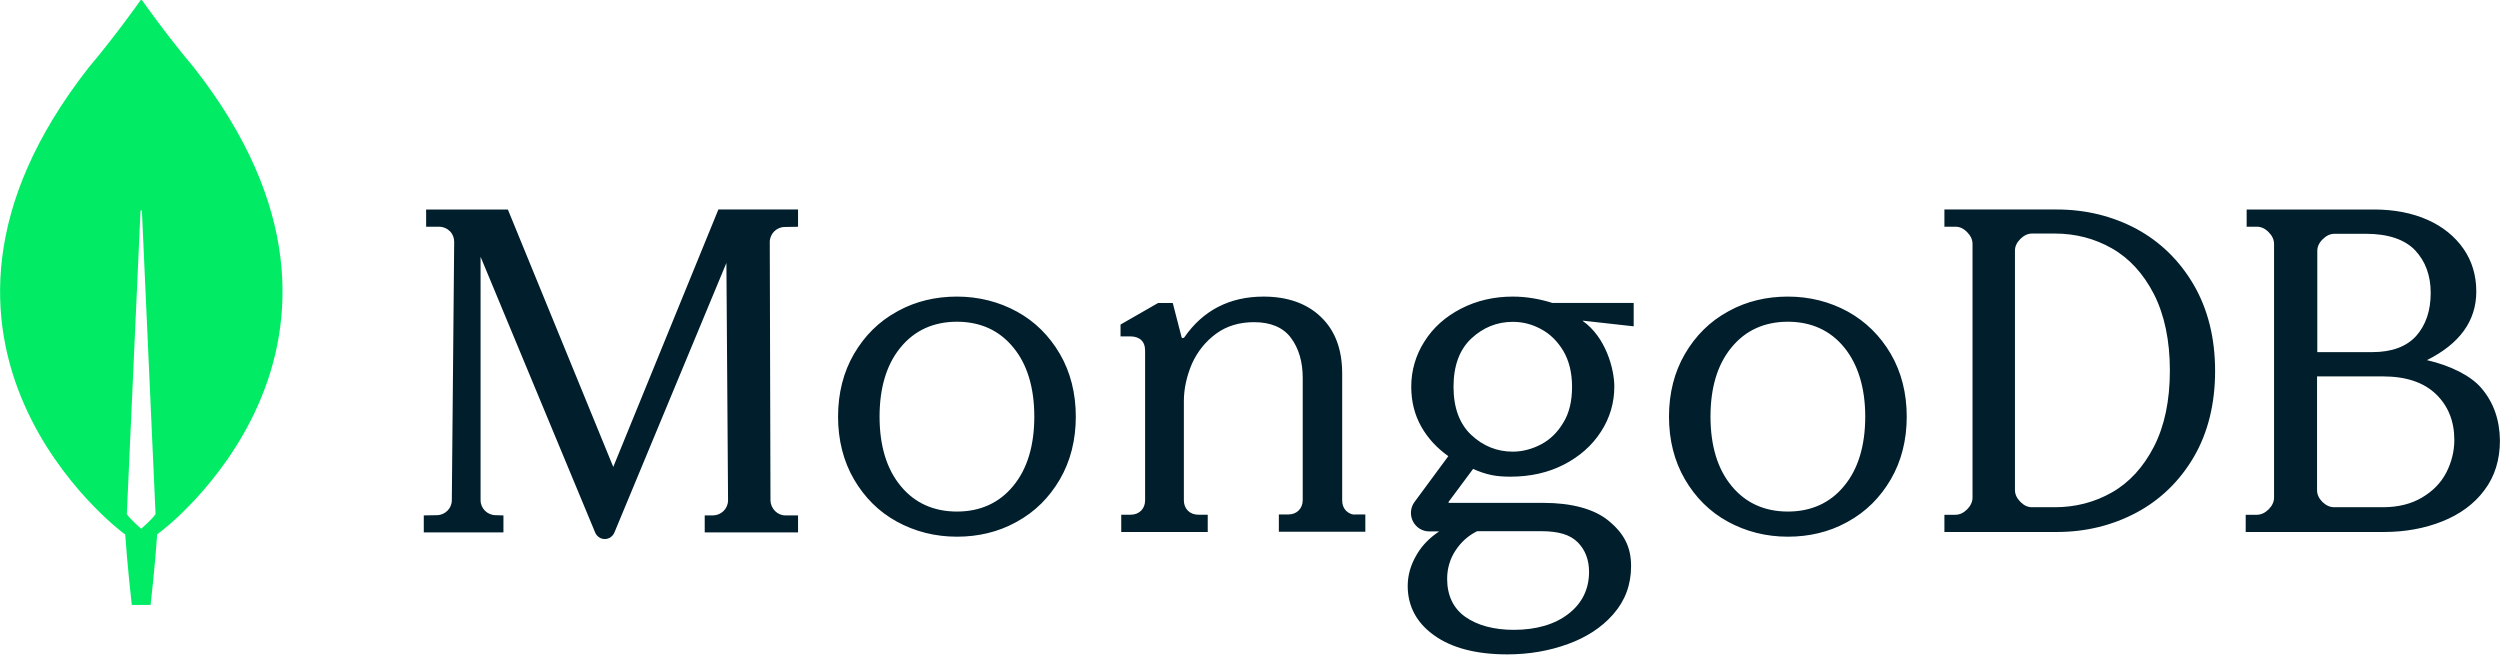
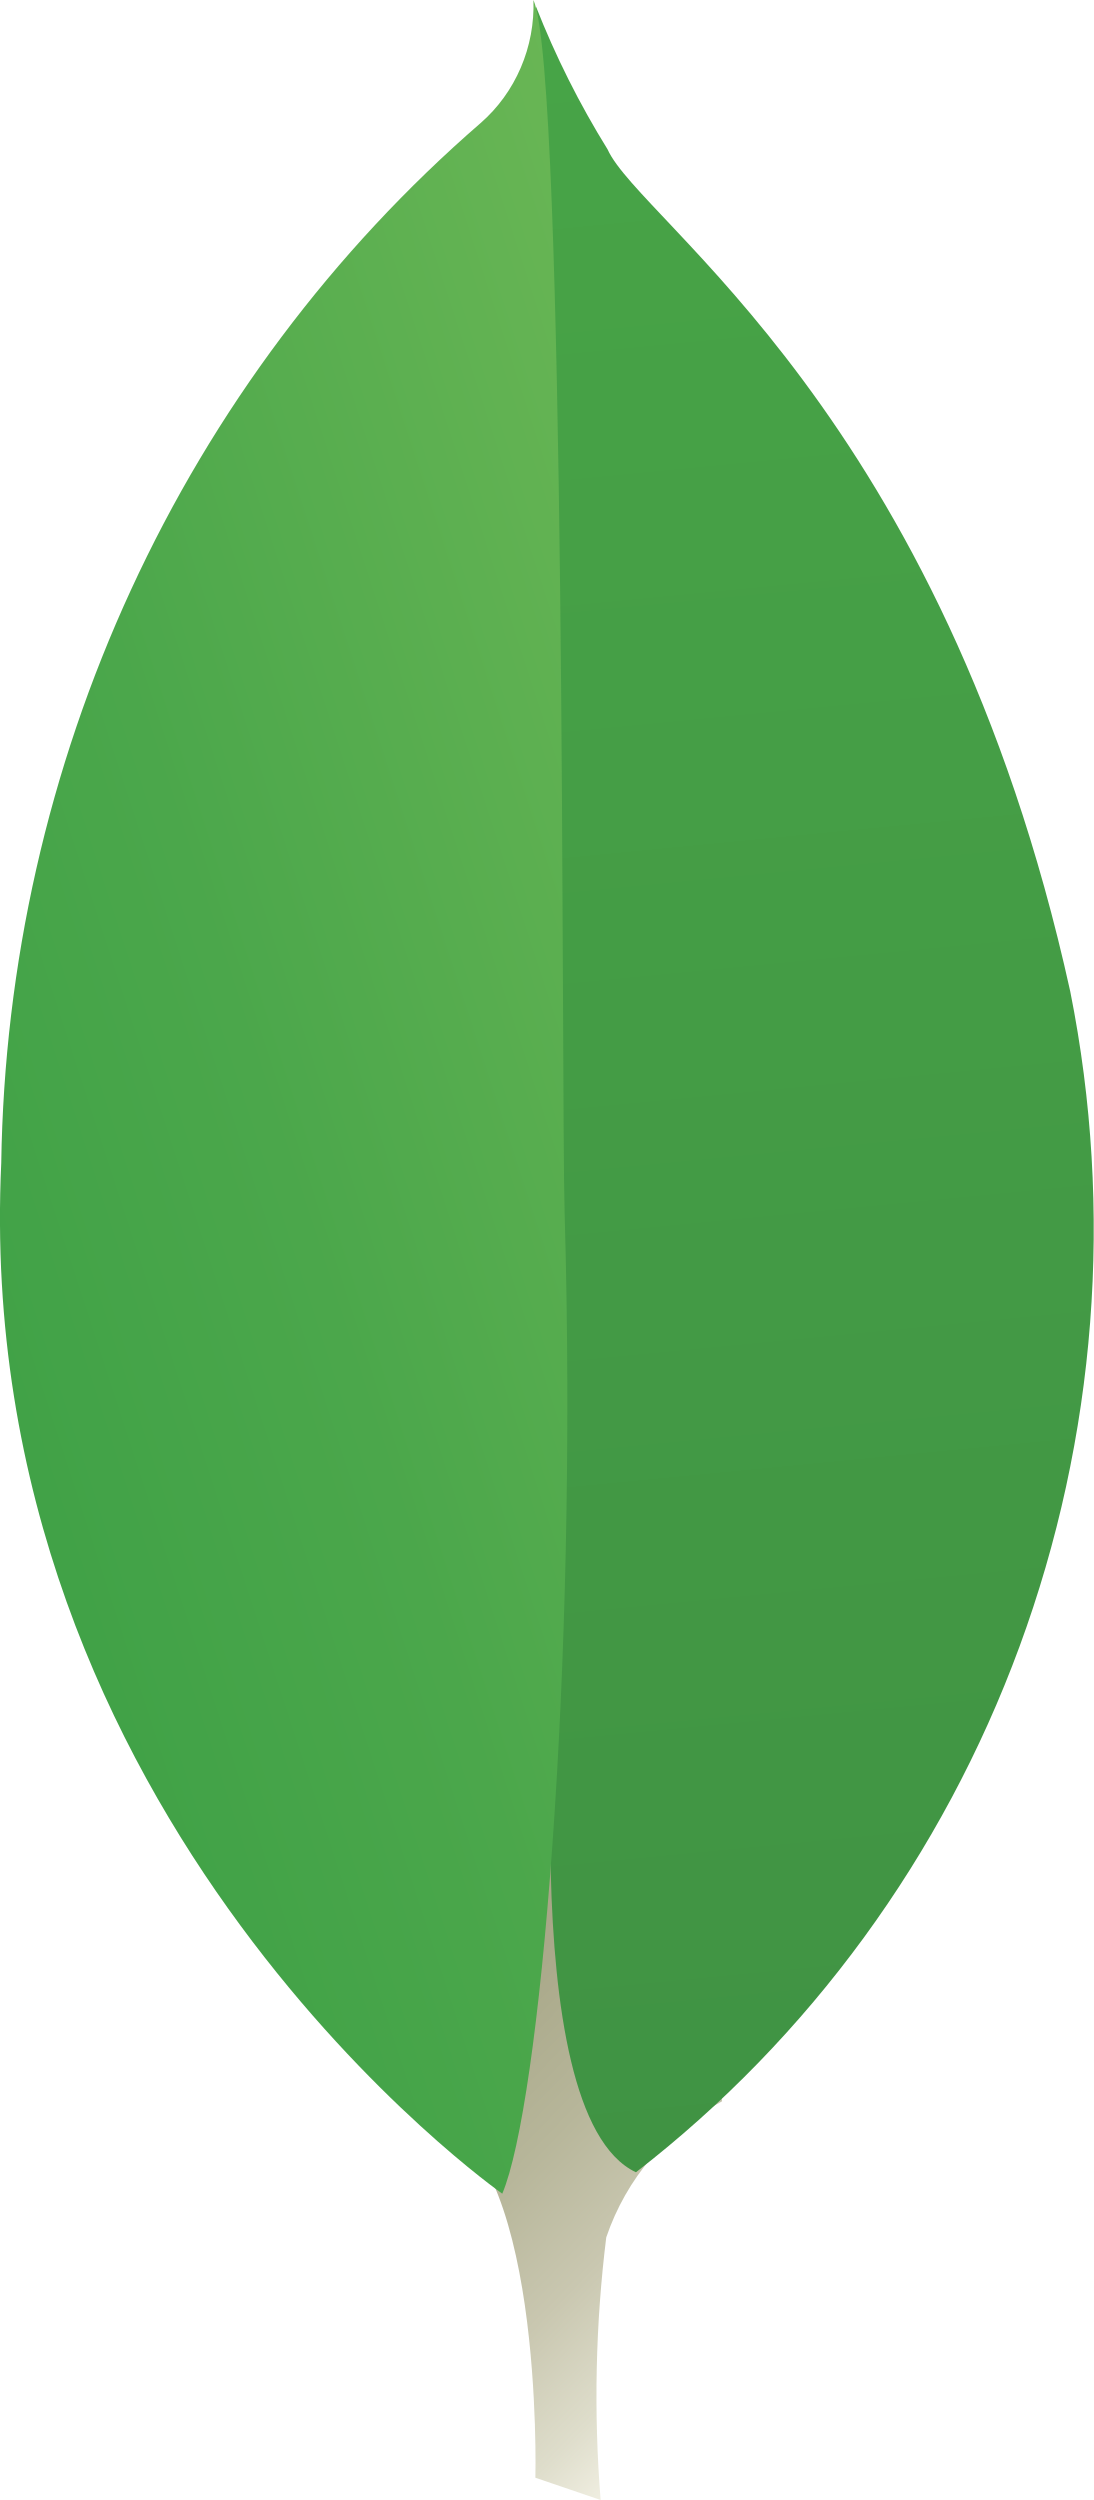
- <svg xmlns="http://www.w3.org/2000/svg" width="121.37" height="32" viewBox="0 0 512 135">
-   <path fill="#01EC64" d="M39.689 13.81C34.489 7.64 30.01 1.374 29.096.072a.233.233 0 0 0-.337 0c-.915 1.302-5.393 7.568-10.593 13.738c-44.635 56.926 7.03 95.342 7.03 95.342l.433.29c.385 5.928 1.348 14.46 1.348 14.46h3.852s.963-8.484 1.348-14.46l.434-.338c.048.048 51.712-38.368 7.078-95.294Zm-10.786 94.475s-2.311-1.977-2.937-2.988v-.097l2.793-61.987c0-.193.289-.193.289 0L31.84 105.2v.097c-.626 1.011-2.937 2.988-2.937 2.988Z" />
-   <path fill="#001E2B" d="m125.59 95.636l-21.53-52.583l-.047-.145h-16.75v3.534h2.702c.821 0 1.593.34 2.173.92c.579.581.869 1.356.869 2.18l-.483 52.92c0 1.647-1.351 3.002-2.993 3.051l-2.751.048v3.486h16.316v-3.486l-1.69-.048c-1.641-.049-2.993-1.404-2.993-3.05V52.59l23.46 56.456c.338.823 1.11 1.356 1.98 1.356c.868 0 1.64-.533 1.978-1.356l22.93-55.197l.338 48.613c0 1.694-1.352 3.05-3.042 3.098h-1.738v3.486h19.116v-3.486h-2.607c-1.64 0-2.993-1.404-3.04-3.05l-.146-52.922a3.097 3.097 0 0 1 2.993-3.098l2.8-.049v-3.534h-16.316l-21.53 52.728Zm150.113 9.004c-.532-.533-.823-1.26-.823-2.134V76.51c0-4.947-1.451-8.828-4.355-11.592c-2.856-2.765-6.824-4.171-11.76-4.171c-6.922 0-12.39 2.813-16.214 8.342c-.048.097-.193.146-.338.146c-.146 0-.242-.098-.242-.243l-1.791-6.936h-3.001l-7.695 4.414v2.425h1.984c.92 0 1.694.242 2.227.728c.532.485.822 1.212.822 2.23v30.605c0 .873-.29 1.601-.822 2.135c-.533.533-1.259.824-2.13.824h-1.936v3.54h17.713v-3.54h-1.935c-.872 0-1.598-.291-2.13-.824c-.532-.534-.823-1.262-.823-2.135V82.184c0-2.57.581-5.141 1.646-7.664c1.113-2.473 2.758-4.559 4.936-6.16c2.178-1.6 4.792-2.376 7.792-2.376c3.388 0 5.953 1.067 7.55 3.201c1.597 2.134 2.42 4.899 2.42 8.197v25.027c0 .873-.29 1.6-.823 2.134c-.532.534-1.258.824-2.13.824h-1.935v3.541h17.713v-3.54h-1.935c-.726.097-1.404-.194-1.985-.728Zm161.833-57.773c-4.896-2.607-10.368-3.96-16.273-3.96h-23.04v3.525h2.255c.864 0 1.632.338 2.4 1.11c.72.725 1.104 1.546 1.104 2.415v51.95c0 .87-.383 1.69-1.104 2.415c-.72.724-1.536 1.11-2.4 1.11h-2.256v3.525h23.041c5.905 0 11.377-1.352 16.273-3.96c4.896-2.607 8.88-6.47 11.76-11.394c2.881-4.924 4.369-10.863 4.369-17.623c0-6.759-1.488-12.65-4.368-17.622c-2.928-5.021-6.865-8.836-11.76-11.491Zm6.865 29.017c0 6.18-1.104 11.394-3.265 15.595c-2.16 4.2-5.04 7.338-8.592 9.367c-3.552 2.027-7.489 3.041-11.713 3.041h-4.656c-.864 0-1.632-.338-2.4-1.11c-.72-.725-1.104-1.545-1.104-2.414V51.357c0-.87.336-1.641 1.104-2.414c.72-.724 1.536-1.11 2.4-1.11h4.656c4.224 0 8.16 1.013 11.713 3.041c3.552 2.028 6.432 5.166 8.592 9.367c2.16 4.248 3.265 9.511 3.265 15.643Zm63.728 3.525c-2.131-2.463-6.244-4.539-11.08-5.65c6.678-3.331 10.11-8.014 10.11-14.05c0-3.282-.867-6.228-2.612-8.738c-1.74-2.51-4.21-4.539-7.353-5.939c-3.148-1.4-6.826-2.124-10.987-2.124h-26.081v3.524h2.08c.871 0 1.646.338 2.42 1.11c.726.725 1.113 1.546 1.113 2.415v51.95c0 .87-.387 1.69-1.113 2.415c-.726.724-1.549 1.11-2.42 1.11h-2.274v3.525h28.31c4.305 0 8.32-.724 11.951-2.173c3.63-1.448 6.533-3.573 8.615-6.373c2.127-2.8 3.192-6.229 3.192-10.188c-.048-4.248-1.307-7.87-3.871-10.814Zm-32.47 23.416c-.726-.724-1.113-1.545-1.113-2.414V77.09H488c4.739 0 8.369 1.207 10.886 3.62c2.516 2.415 3.775 5.553 3.775 9.416c0 2.317-.584 4.587-1.644 6.663c-1.114 2.124-2.763 3.814-4.985 5.118c-2.18 1.303-4.889 1.98-8.032 1.98h-9.923c-.87 0-1.645-.339-2.419-1.063Zm-1.064-30.707V51.405c0-.869.338-1.641 1.112-2.414c.726-.724 1.549-1.11 2.42-1.11h6.388c4.594 0 7.984 1.159 10.115 3.38c2.126 2.269 3.191 5.166 3.191 8.738c0 3.67-1.017 6.615-2.999 8.836c-1.986 2.172-4.985 3.283-8.952 3.283h-11.275ZM208.27 63.825c-3.698-2.02-7.828-3.08-12.294-3.08c-4.348 0-8.423.959-12.004 2.92l-.289.16c-3.698 2.021-6.627 4.956-8.788 8.661c-2.16 3.705-3.265 8.036-3.265 12.847c0 4.812 1.104 9.143 3.265 12.848s5.09 6.64 8.788 8.66c3.698 2.021 7.828 3.08 12.293 3.08c4.349 0 8.424-.958 12.004-2.918l.29-.161c3.697-2.021 6.627-4.956 8.788-8.661c2.16-3.705 3.265-8.036 3.265-12.848c0-4.811-1.105-9.142-3.265-12.847c-2.161-3.705-5.09-6.64-8.788-8.66Zm3.553 21.508c0 5.919-1.44 10.73-4.322 14.195c-2.833 3.464-6.722 5.244-11.525 5.244c-4.716 0-8.552-1.717-11.372-5.06l-.152-.184c-2.882-3.465-4.323-8.276-4.323-14.195c0-5.81 1.39-10.554 4.167-14.004l.156-.19c2.832-3.464 6.723-5.245 11.524-5.245c4.803 0 8.692 1.78 11.525 5.245c2.882 3.465 4.322 8.276 4.322 14.194Zm166.631-21.508c-3.698-2.02-7.827-3.08-12.293-3.08c-4.348 0-8.424.959-12.004 2.92l-.29.16c-3.697 2.021-6.626 4.956-8.787 8.661c-2.161 3.705-3.266 8.036-3.266 12.847c0 4.812 1.105 9.143 3.266 12.848c2.16 3.705 5.09 6.64 8.788 8.66c3.697 2.021 7.827 3.08 12.293 3.08c4.348 0 8.424-.958 12.004-2.918l.29-.161c3.697-2.021 6.626-4.956 8.787-8.661c2.161-3.705 3.265-8.036 3.265-12.848c0-4.811-1.104-9.142-3.265-12.847c-2.16-3.705-5.138-6.64-8.788-8.66Zm3.554 21.508c0 5.919-1.441 10.73-4.322 14.195c-2.834 3.464-6.723 5.244-11.525 5.244c-4.717 0-8.553-1.717-11.372-5.06l-.153-.184c-2.881-3.465-4.322-8.276-4.322-14.195c0-5.858 1.389-10.556 4.166-14.004l.156-.19c2.833-3.464 6.723-5.245 11.525-5.245c4.802 0 8.691 1.78 11.525 5.245c2.833 3.465 4.322 8.276 4.322 14.194Zm-72.186-24.587c-3.87 0-7.4.821-10.592 2.465c-3.192 1.643-5.707 3.867-7.496 6.719a17.043 17.043 0 0 0-2.708 9.281c0 2.997.677 5.752 2.08 8.218c1.353 2.368 3.191 4.35 5.513 5.993l-6.916 9.378c-.87 1.16-.967 2.707-.339 3.964c.677 1.305 1.935 2.078 3.386 2.078h1.983c-1.854 1.251-3.353 2.724-4.411 4.46l-.136.229c-1.257 2.078-1.886 4.254-1.886 6.477c0 4.083 1.773 7.467 5.272 10.013l.193.138c3.58 2.562 8.609 3.867 14.944 3.867c4.401 0 8.609-.725 12.43-2.127c3.758-1.361 6.831-3.362 9.132-5.956l.2-.23c2.37-2.708 3.58-5.995 3.58-9.765c0-3.964-1.451-6.768-4.836-9.474c-2.902-2.272-7.448-3.48-13.107-3.48h-19.344a.139.139 0 0 1-.077-.032l-.02-.017l-.009-.02c-.01-.031-.026-.09.009-.125l5.03-6.767a17.789 17.789 0 0 0 3.724 1.256c1.16.242 2.466.339 3.917.339c4.062 0 7.738-.822 10.93-2.465c3.192-1.644 5.755-3.867 7.593-6.72c1.837-2.803 2.756-5.945 2.756-9.28c0-3.577-1.74-10.103-6.48-13.438c0-.03.017-.041.031-.046l.017-.003l10.398 1.16v-4.785h-16.637c-2.611-.822-5.32-1.305-8.124-1.305Zm5.803 30.26c-1.838.966-3.82 1.498-5.803 1.498c-3.24 0-6.094-1.16-8.512-3.432c-2.418-2.272-3.627-5.607-3.627-9.861c0-4.254 1.209-7.59 3.627-9.861c2.418-2.272 5.271-3.432 8.512-3.432c1.946 0 3.804.444 5.573 1.374l.23.124c1.838.967 3.337 2.466 4.546 4.448c1.16 1.982 1.79 4.447 1.79 7.347c0 2.949-.581 5.414-1.79 7.347c-1.16 1.982-2.708 3.48-4.546 4.447Zm-13.106 17.788h13.106c3.627 0 5.949.725 7.496 2.272c1.548 1.547 2.321 3.625 2.321 6.042c0 3.529-1.402 6.43-4.207 8.604c-2.805 2.176-6.577 3.287-11.22 3.287c-4.063 0-7.448-.918-9.915-2.658c-2.466-1.74-3.723-4.4-3.723-7.783c0-2.127.58-4.109 1.741-5.849c1.16-1.74 2.563-2.997 4.4-3.915Z" />
+ <svg xmlns="http://www.w3.org/2000/svg" width="14" height="32" viewBox="0 0 14 32" fill="transparent">
+   <path fill="url(#paint0_linear_11_314)" d="M7.688 32L6.853 31.715C6.853 31.715 6.965 27.373 5.436 27.067C4.435 25.87 5.584 -24.065 9.242 26.897C8.548 27.259 8.017 27.883 7.76 28.638C7.622 29.753 7.598 30.88 7.688 32Z" />
+   <path fill="url(#paint1_linear_11_314)" d="M8.14 27.805C10.363 26.084 12.066 23.751 13.05 21.075C14.034 18.4 14.259 15.492 13.699 12.69C12.065 5.279 8.194 2.842 7.777 1.912C7.418 1.333 7.111 0.721 6.86 0.083L7.168 20.734C7.168 20.734 6.53 27.045 8.14 27.805Z" />
+   <path fill="url(#paint2_linear_11_314)" d="M6.429 28.079C6.429 28.079 -0.377 23.314 0.016 14.886C0.053 12.345 0.62 9.841 1.679 7.545C2.737 5.248 4.263 3.212 6.153 1.574C6.374 1.381 6.549 1.139 6.666 0.866C6.783 0.594 6.838 0.298 6.828 0C7.251 0.937 7.183 13.992 7.227 15.519C7.399 21.458 6.906 26.958 6.429 28.079Z" />
+   <defs>
+     <linearGradient id="paint0_linear_11_314" x1="-10.17" y1="14.029" x2="8.363" y2="32.07" gradientUnits="userSpaceOnUse">
+       <stop offset="0.231" stop-color="#999875" />
+       <stop offset="0.563" stop-color="#9B9977" />
+       <stop offset="0.683" stop-color="#A09F7E" />
+       <stop offset="0.768" stop-color="#A9A889" />
+       <stop offset="0.837" stop-color="#B7B69A" />
+       <stop offset="0.896" stop-color="#C9C7B0" />
+       <stop offset="0.948" stop-color="#DEDDCB" />
+       <stop offset="0.994" stop-color="#F8F6EB" />
+       <stop offset="1" stop-color="#FBF9EF" />
+     </linearGradient>
+     <linearGradient id="paint1_linear_11_314" x1="-2.481" y1="-0.17" x2="0.614" y2="31.773" gradientUnits="userSpaceOnUse">
+       <stop stop-color="#48A547" />
+       <stop offset="1" stop-color="#3F9143" />
+     </linearGradient>
+     <linearGradient id="paint2_linear_11_314" x1="-0.569" y1="15.72" x2="10.879" y2="11.99" gradientUnits="userSpaceOnUse">
+       <stop stop-color="#41A247" />
+       <stop offset="0.352" stop-color="#4BA74B" />
+       <stop offset="0.956" stop-color="#67B554" />
+       <stop offset="1" stop-color="#69B655" />
+     </linearGradient>
+   </defs>
</svg>
